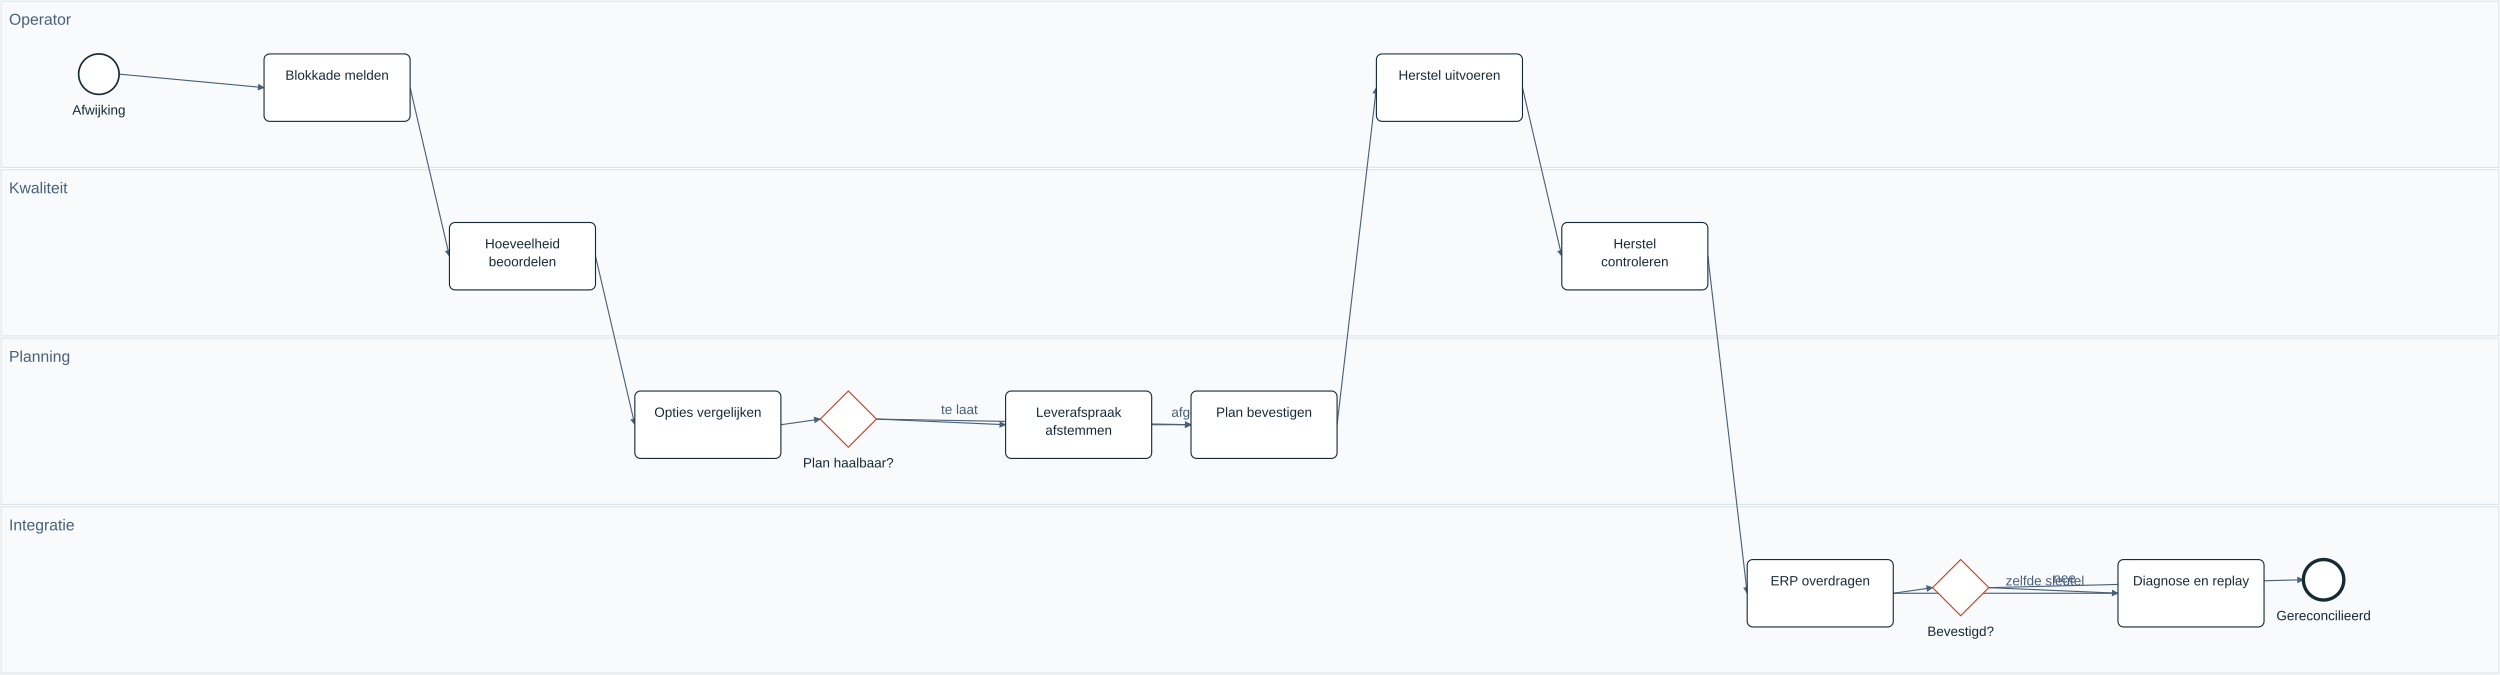
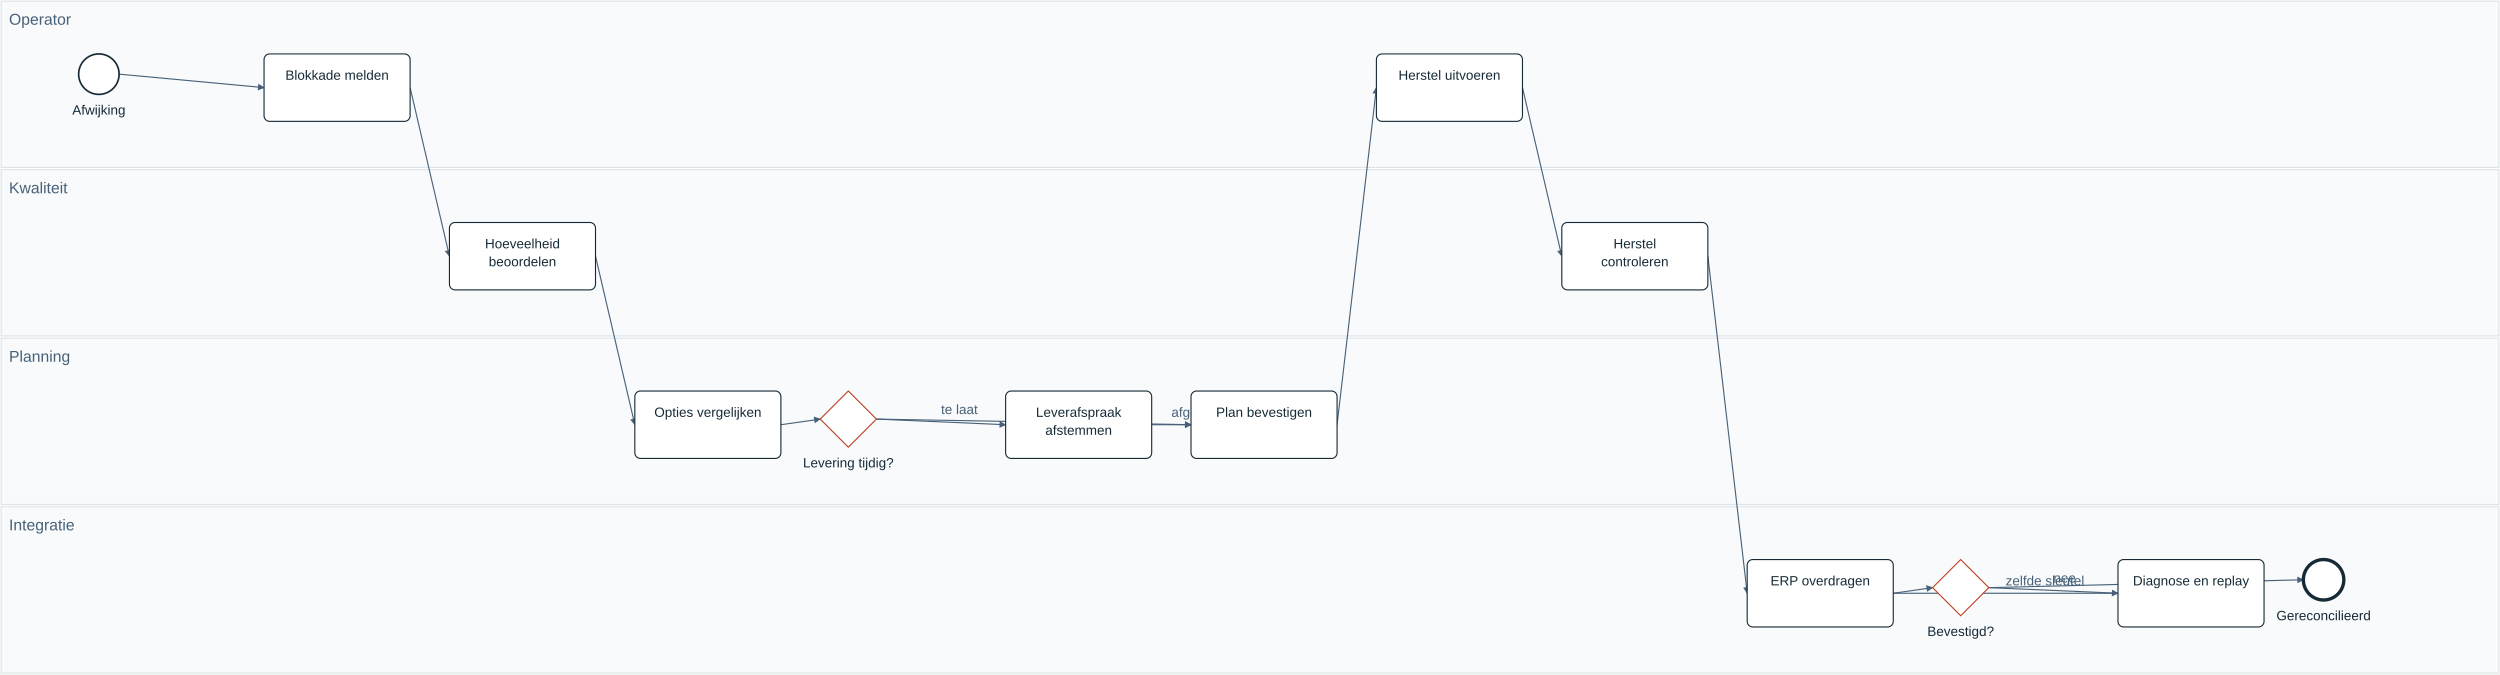
<svg xmlns="http://www.w3.org/2000/svg" viewBox="0 0 2225 600" role="img" aria-label="to-be procesmodel">
  <defs>
    <marker id="arrow" viewBox="0 0 10 10" refX="9" refY="5" markerWidth="6" markerHeight="6" orient="auto-start-reverse">
      <path d="M0 0L10 5L0 10z" fill="#476078" />
    </marker>
  </defs>
  <rect width="100%" height="100%" fill="white" />
  <rect x="1" y="1" width="2223" height="148" fill="#f8fafb" stroke="#dce4e9" />
  <text x="8" y="22" font-family="Arial" font-size="14" fill="#476078">Operator</text>
  <rect x="1" y="151" width="2223" height="148" fill="#f8fafb" stroke="#dce4e9" />
  <text x="8" y="172" font-family="Arial" font-size="14" fill="#476078">Kwaliteit</text>
  <rect x="1" y="301" width="2223" height="148" fill="#f8fafb" stroke="#dce4e9" />
  <text x="8" y="322" font-family="Arial" font-size="14" fill="#476078">Planning</text>
  <rect x="1" y="451" width="2223" height="148" fill="#f8fafb" stroke="#dce4e9" />
  <text x="8" y="472" font-family="Arial" font-size="14" fill="#476078">Integratie</text>
  <path d="M106 66.0L235 78.0" stroke="#476078" fill="none" marker-end="url(#arrow)" />
  <path d="M365 78.0L400 228.0" stroke="#476078" fill="none" marker-end="url(#arrow)" />
  <path d="M530 228.0L565 378.0" stroke="#476078" fill="none" marker-end="url(#arrow)" />
  <path d="M695 378.0L730 373.0" stroke="#476078" fill="none" marker-end="url(#arrow)" />
  <path d="M780 373.0L895 378.0" stroke="#476078" fill="none" marker-end="url(#arrow)" />
  <text x="837.5" y="368.5" font-family="Arial" font-size="12" fill="#476078">te laat</text>
  <path d="M1025 378.0L1060 378.0" stroke="#476078" fill="none" marker-end="url(#arrow)" />
  <text x="1042.5" y="371.0" font-family="Arial" font-size="12" fill="#476078">afgestemd</text>
  <path d="M780 373.0L1060 378.0" stroke="#476078" fill="none" marker-end="url(#arrow)" />
  <text x="920.0" y="368.5" font-family="Arial" font-size="12" fill="#476078">tijdig</text>
  <path d="M1190 378.0L1225 78.0" stroke="#476078" fill="none" marker-end="url(#arrow)" />
  <path d="M1355 78.0L1390 228.0" stroke="#476078" fill="none" marker-end="url(#arrow)" />
  <path d="M1520 228.0L1555 528.0" stroke="#476078" fill="none" marker-end="url(#arrow)" />
  <path d="M1685 528.0L1720 523.0" stroke="#476078" fill="none" marker-end="url(#arrow)" />
  <path d="M1770 523.0L1885 528.0" stroke="#476078" fill="none" marker-end="url(#arrow)" />
  <text x="1827.5" y="518.5" font-family="Arial" font-size="12" fill="#476078">nee</text>
  <path d="M2015 528.0L1555 528.0" stroke="#476078" fill="none" marker-end="url(#arrow)" />
  <text x="1785.0" y="521.0" font-family="Arial" font-size="12" fill="#476078">zelfde sleutel</text>
  <path d="M1770 523.0L2050 516.0" stroke="#476078" fill="none" marker-end="url(#arrow)" />
  <text x="1910.0" y="512.5" font-family="Arial" font-size="12" fill="#476078">ja</text>
  <circle cx="88.0" cy="66.0" r="18" fill="white" stroke="#162a36" stroke-width="1.5" />
  <text x="88.0" y="102" text-anchor="middle" font-family="Arial" font-size="12" fill="#162a36">Afwijking</text>
  <rect x="235" y="48" width="130" height="60" rx="5" fill="white" stroke="#162a36" />
  <text x="300.0" y="71" text-anchor="middle" font-family="Arial" font-size="12" fill="#162a36">Blokkade melden</text>
  <rect x="400" y="198" width="130" height="60" rx="5" fill="white" stroke="#162a36" />
  <text x="465.0" y="221" text-anchor="middle" font-family="Arial" font-size="12" fill="#162a36">Hoeveelheid</text>
  <text x="465.0" y="237" text-anchor="middle" font-family="Arial" font-size="12" fill="#162a36">beoordelen</text>
  <rect x="565" y="348" width="130" height="60" rx="5" fill="white" stroke="#162a36" />
  <text x="630.0" y="371" text-anchor="middle" font-family="Arial" font-size="12" fill="#162a36">Opties vergelijken</text>
  <path d="M755.0 348L780 373.0L755.0 398L730 373.0Z" fill="white" stroke="#bc4224" />
-   <text x="755.0" y="416" text-anchor="middle" font-family="Arial" font-size="12" fill="#162a36">Plan haalbaar?</text>
+   <text x="755.0" y="416" text-anchor="middle" font-family="Arial" font-size="12" fill="#162a36">Levering tijdig?</text>
  <rect x="895" y="348" width="130" height="60" rx="5" fill="white" stroke="#162a36" />
  <text x="960.0" y="371" text-anchor="middle" font-family="Arial" font-size="12" fill="#162a36">Leverafspraak</text>
  <text x="960.0" y="387" text-anchor="middle" font-family="Arial" font-size="12" fill="#162a36">afstemmen</text>
  <rect x="1060" y="348" width="130" height="60" rx="5" fill="white" stroke="#162a36" />
  <text x="1125.0" y="371" text-anchor="middle" font-family="Arial" font-size="12" fill="#162a36">Plan bevestigen</text>
  <rect x="1225" y="48" width="130" height="60" rx="5" fill="white" stroke="#162a36" />
  <text x="1290.0" y="71" text-anchor="middle" font-family="Arial" font-size="12" fill="#162a36">Herstel uitvoeren</text>
  <rect x="1390" y="198" width="130" height="60" rx="5" fill="white" stroke="#162a36" />
  <text x="1455.0" y="221" text-anchor="middle" font-family="Arial" font-size="12" fill="#162a36">Herstel</text>
  <text x="1455.0" y="237" text-anchor="middle" font-family="Arial" font-size="12" fill="#162a36">controleren</text>
  <rect x="1555" y="498" width="130" height="60" rx="5" fill="white" stroke="#162a36" />
  <text x="1620.0" y="521" text-anchor="middle" font-family="Arial" font-size="12" fill="#162a36">ERP overdragen</text>
  <path d="M1745.0 498L1770 523.0L1745.0 548L1720 523.0Z" fill="white" stroke="#bc4224" />
  <text x="1745.0" y="566" text-anchor="middle" font-family="Arial" font-size="12" fill="#162a36">Bevestigd?</text>
  <rect x="1885" y="498" width="130" height="60" rx="5" fill="white" stroke="#162a36" />
  <text x="1950.0" y="521" text-anchor="middle" font-family="Arial" font-size="12" fill="#162a36">Diagnose en replay</text>
  <circle cx="2068.0" cy="516.0" r="18" fill="white" stroke="#162a36" stroke-width="3" />
  <text x="2068.0" y="552" text-anchor="middle" font-family="Arial" font-size="12" fill="#162a36">Gereconcilieerd</text>
</svg>
